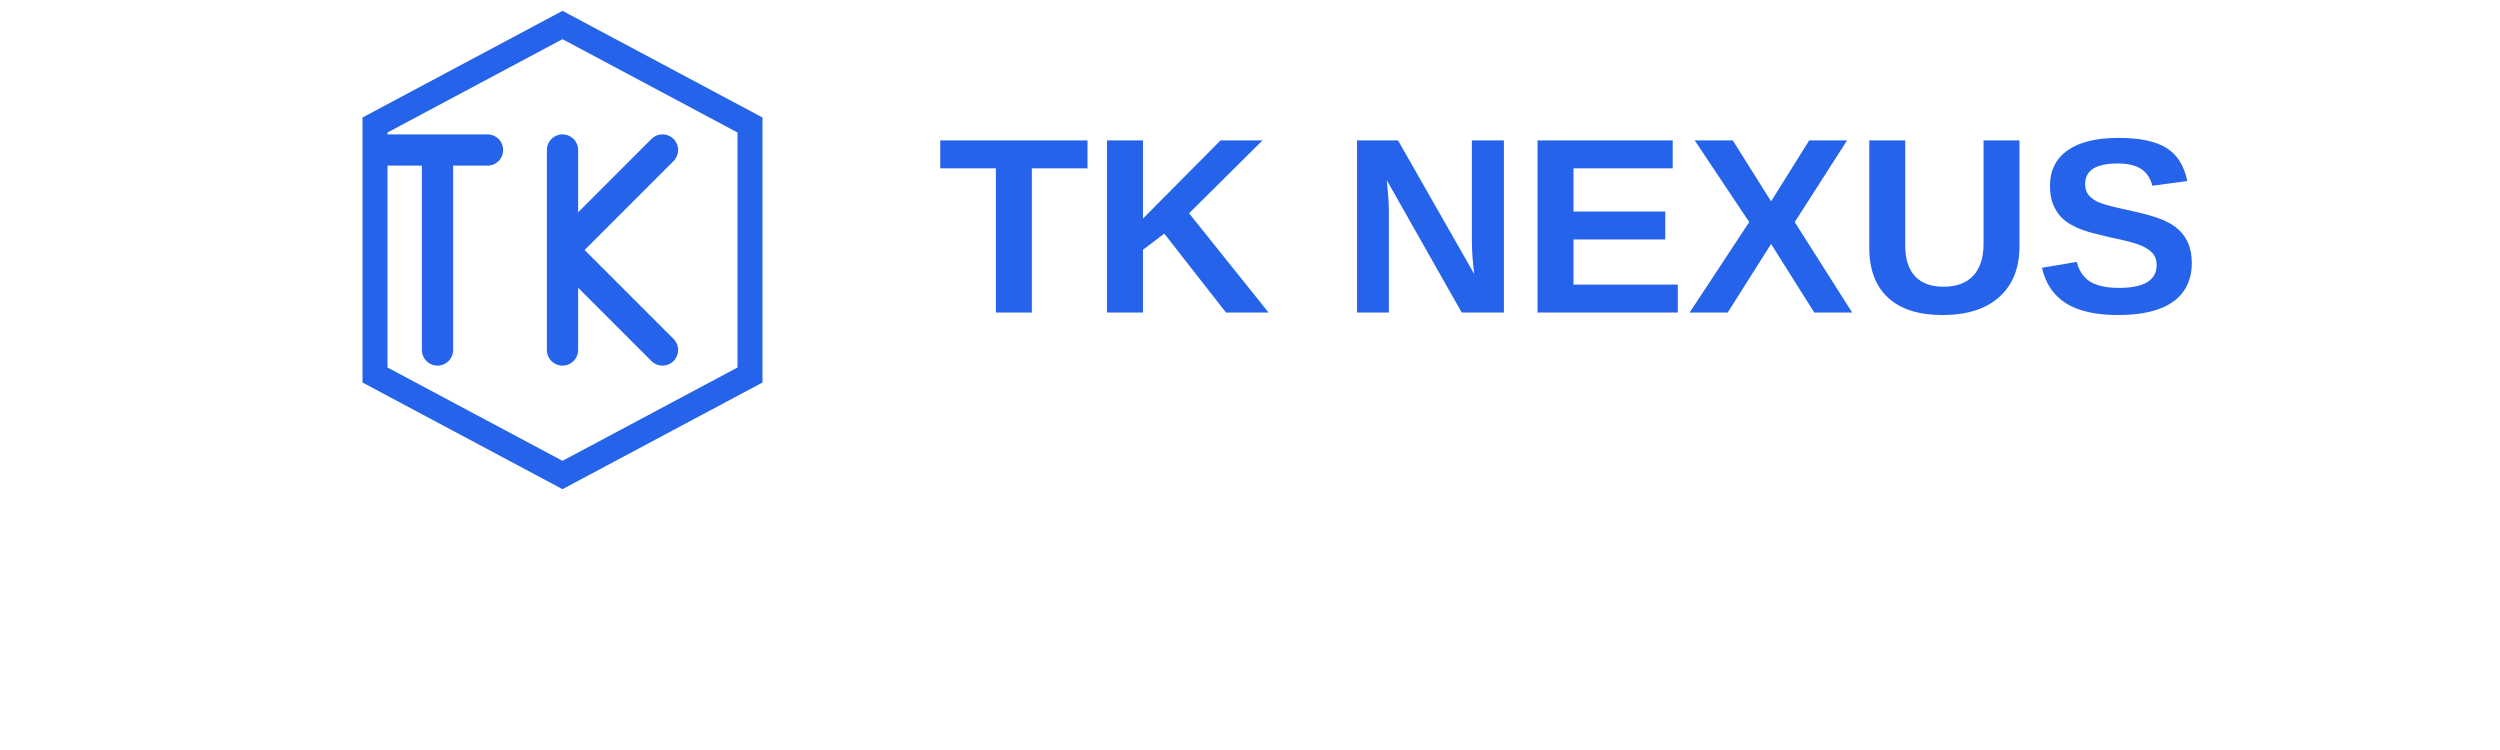
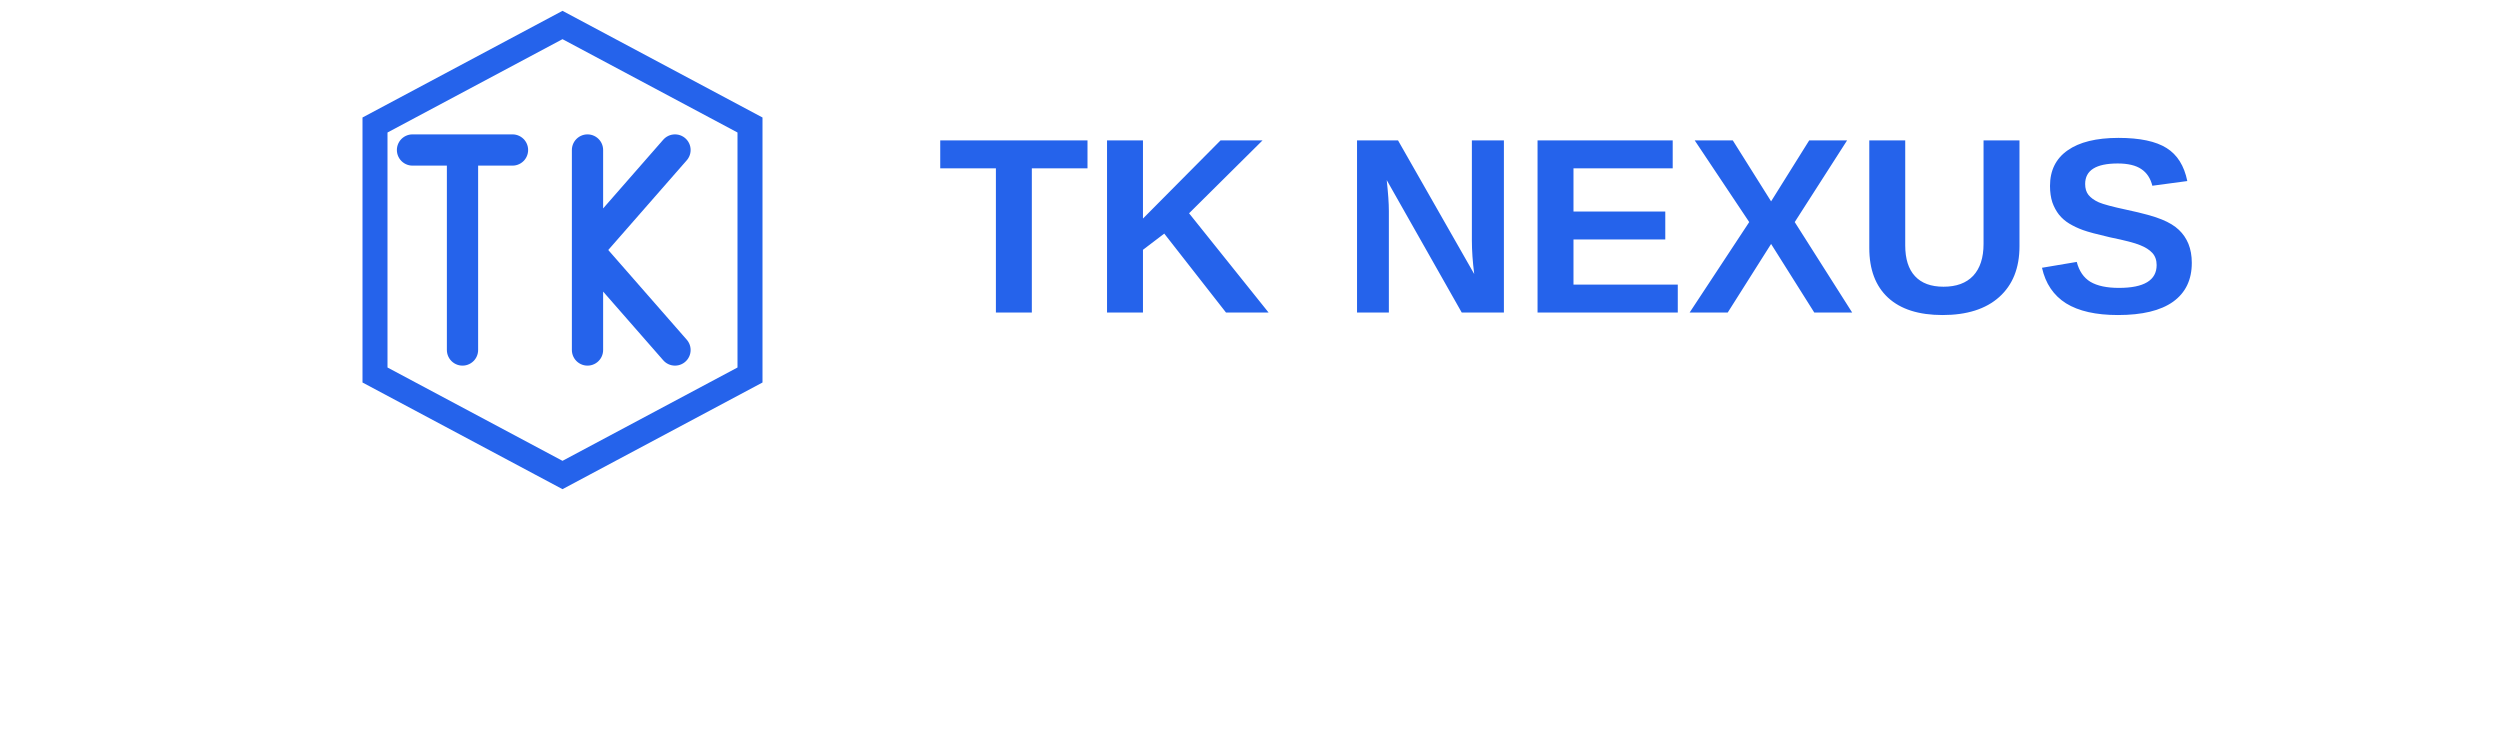
<svg xmlns="http://www.w3.org/2000/svg" viewBox="0 0 200 60">
  <polygon points="30,10 45,2 60,10 60,30 45,38 30,30" fill="none" stroke="#2563EB" stroke-width="2" />
-   <path d="M35,12 L35,28 M31,12 L39,12" fill="none" stroke="#2563EB" stroke-width="2.5" stroke-linecap="round" />
-   <path d="M45,12 L45,28 M45,20 L53,12 M45,20 L53,28" fill="none" stroke="#2563EB" stroke-width="2.5" stroke-linecap="round" />
+   <path d="M37,12 L37,28 M33,12 L41,12" fill="none" stroke="#2563EB" stroke-width="2.5" stroke-linecap="round" />
+   <path d="M47,12 L47,28 M47,20 L54,12 M47,20 L54,28" fill="none" stroke="#2563EB" stroke-width="2.5" stroke-linecap="round" />
  <text x="75" y="25" font-family="Arial, sans-serif" font-size="20" font-weight="bold" fill="#2563EB">TK NEXUS</text>
</svg>
